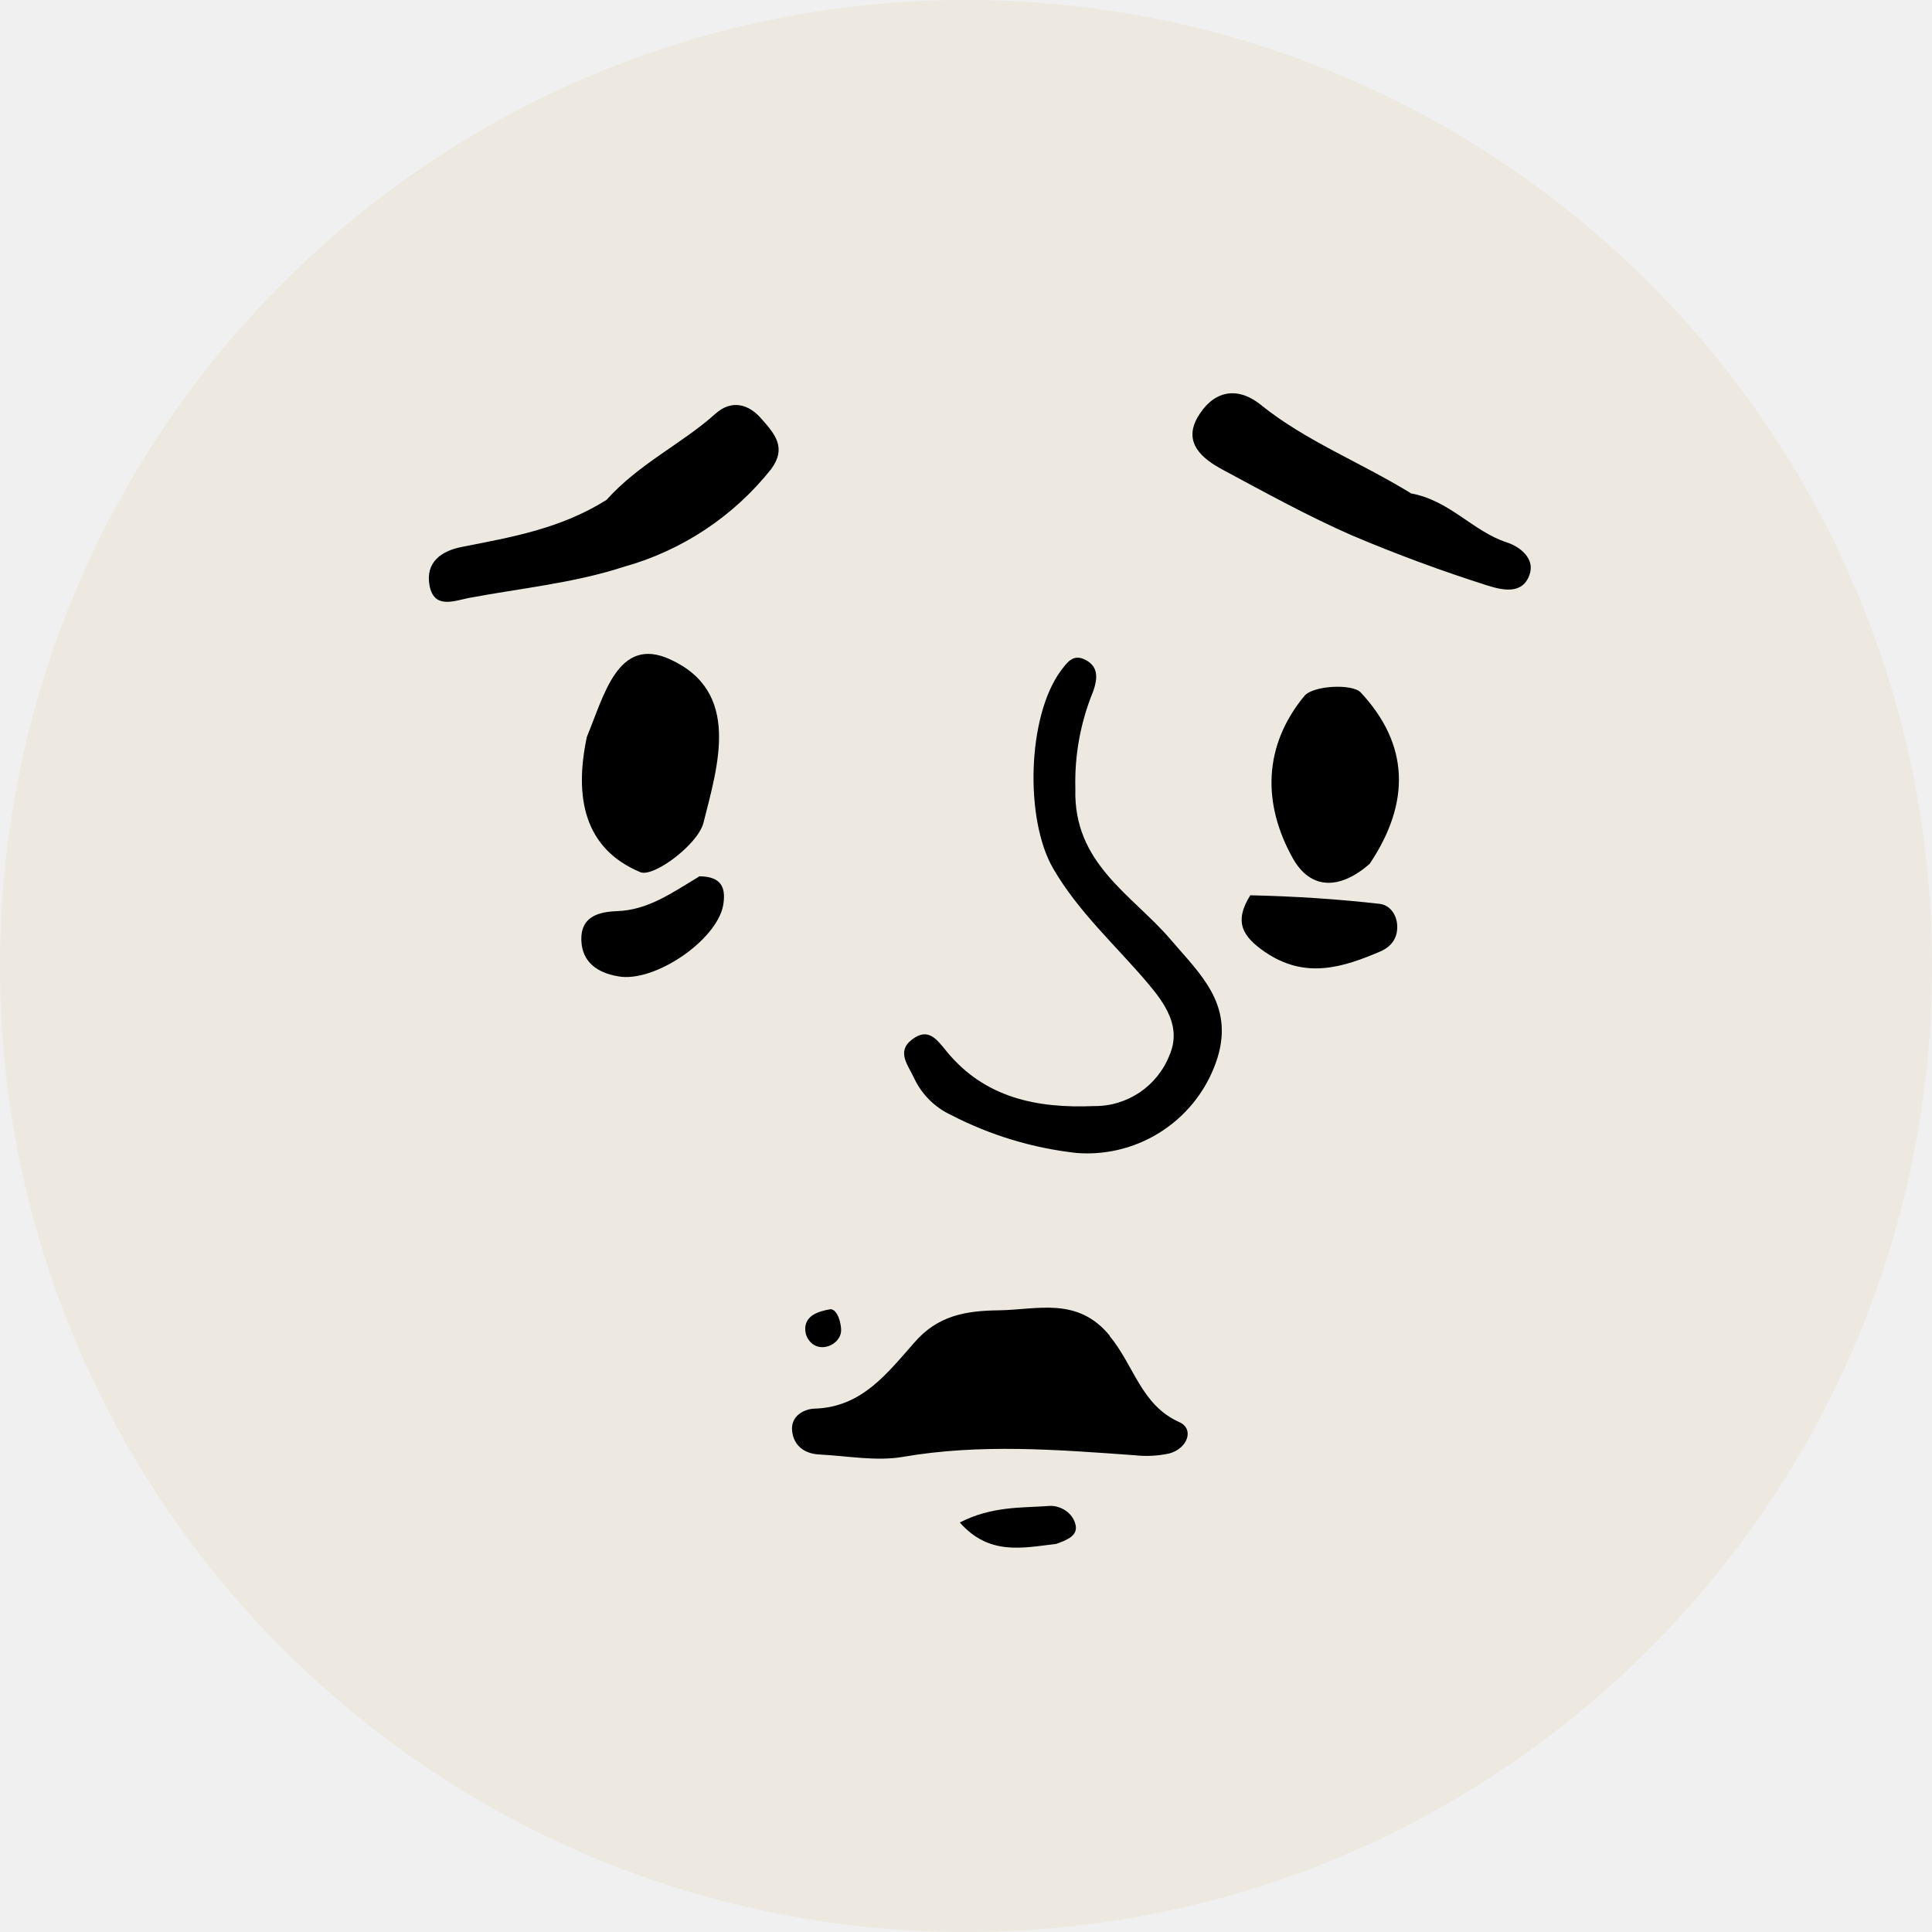
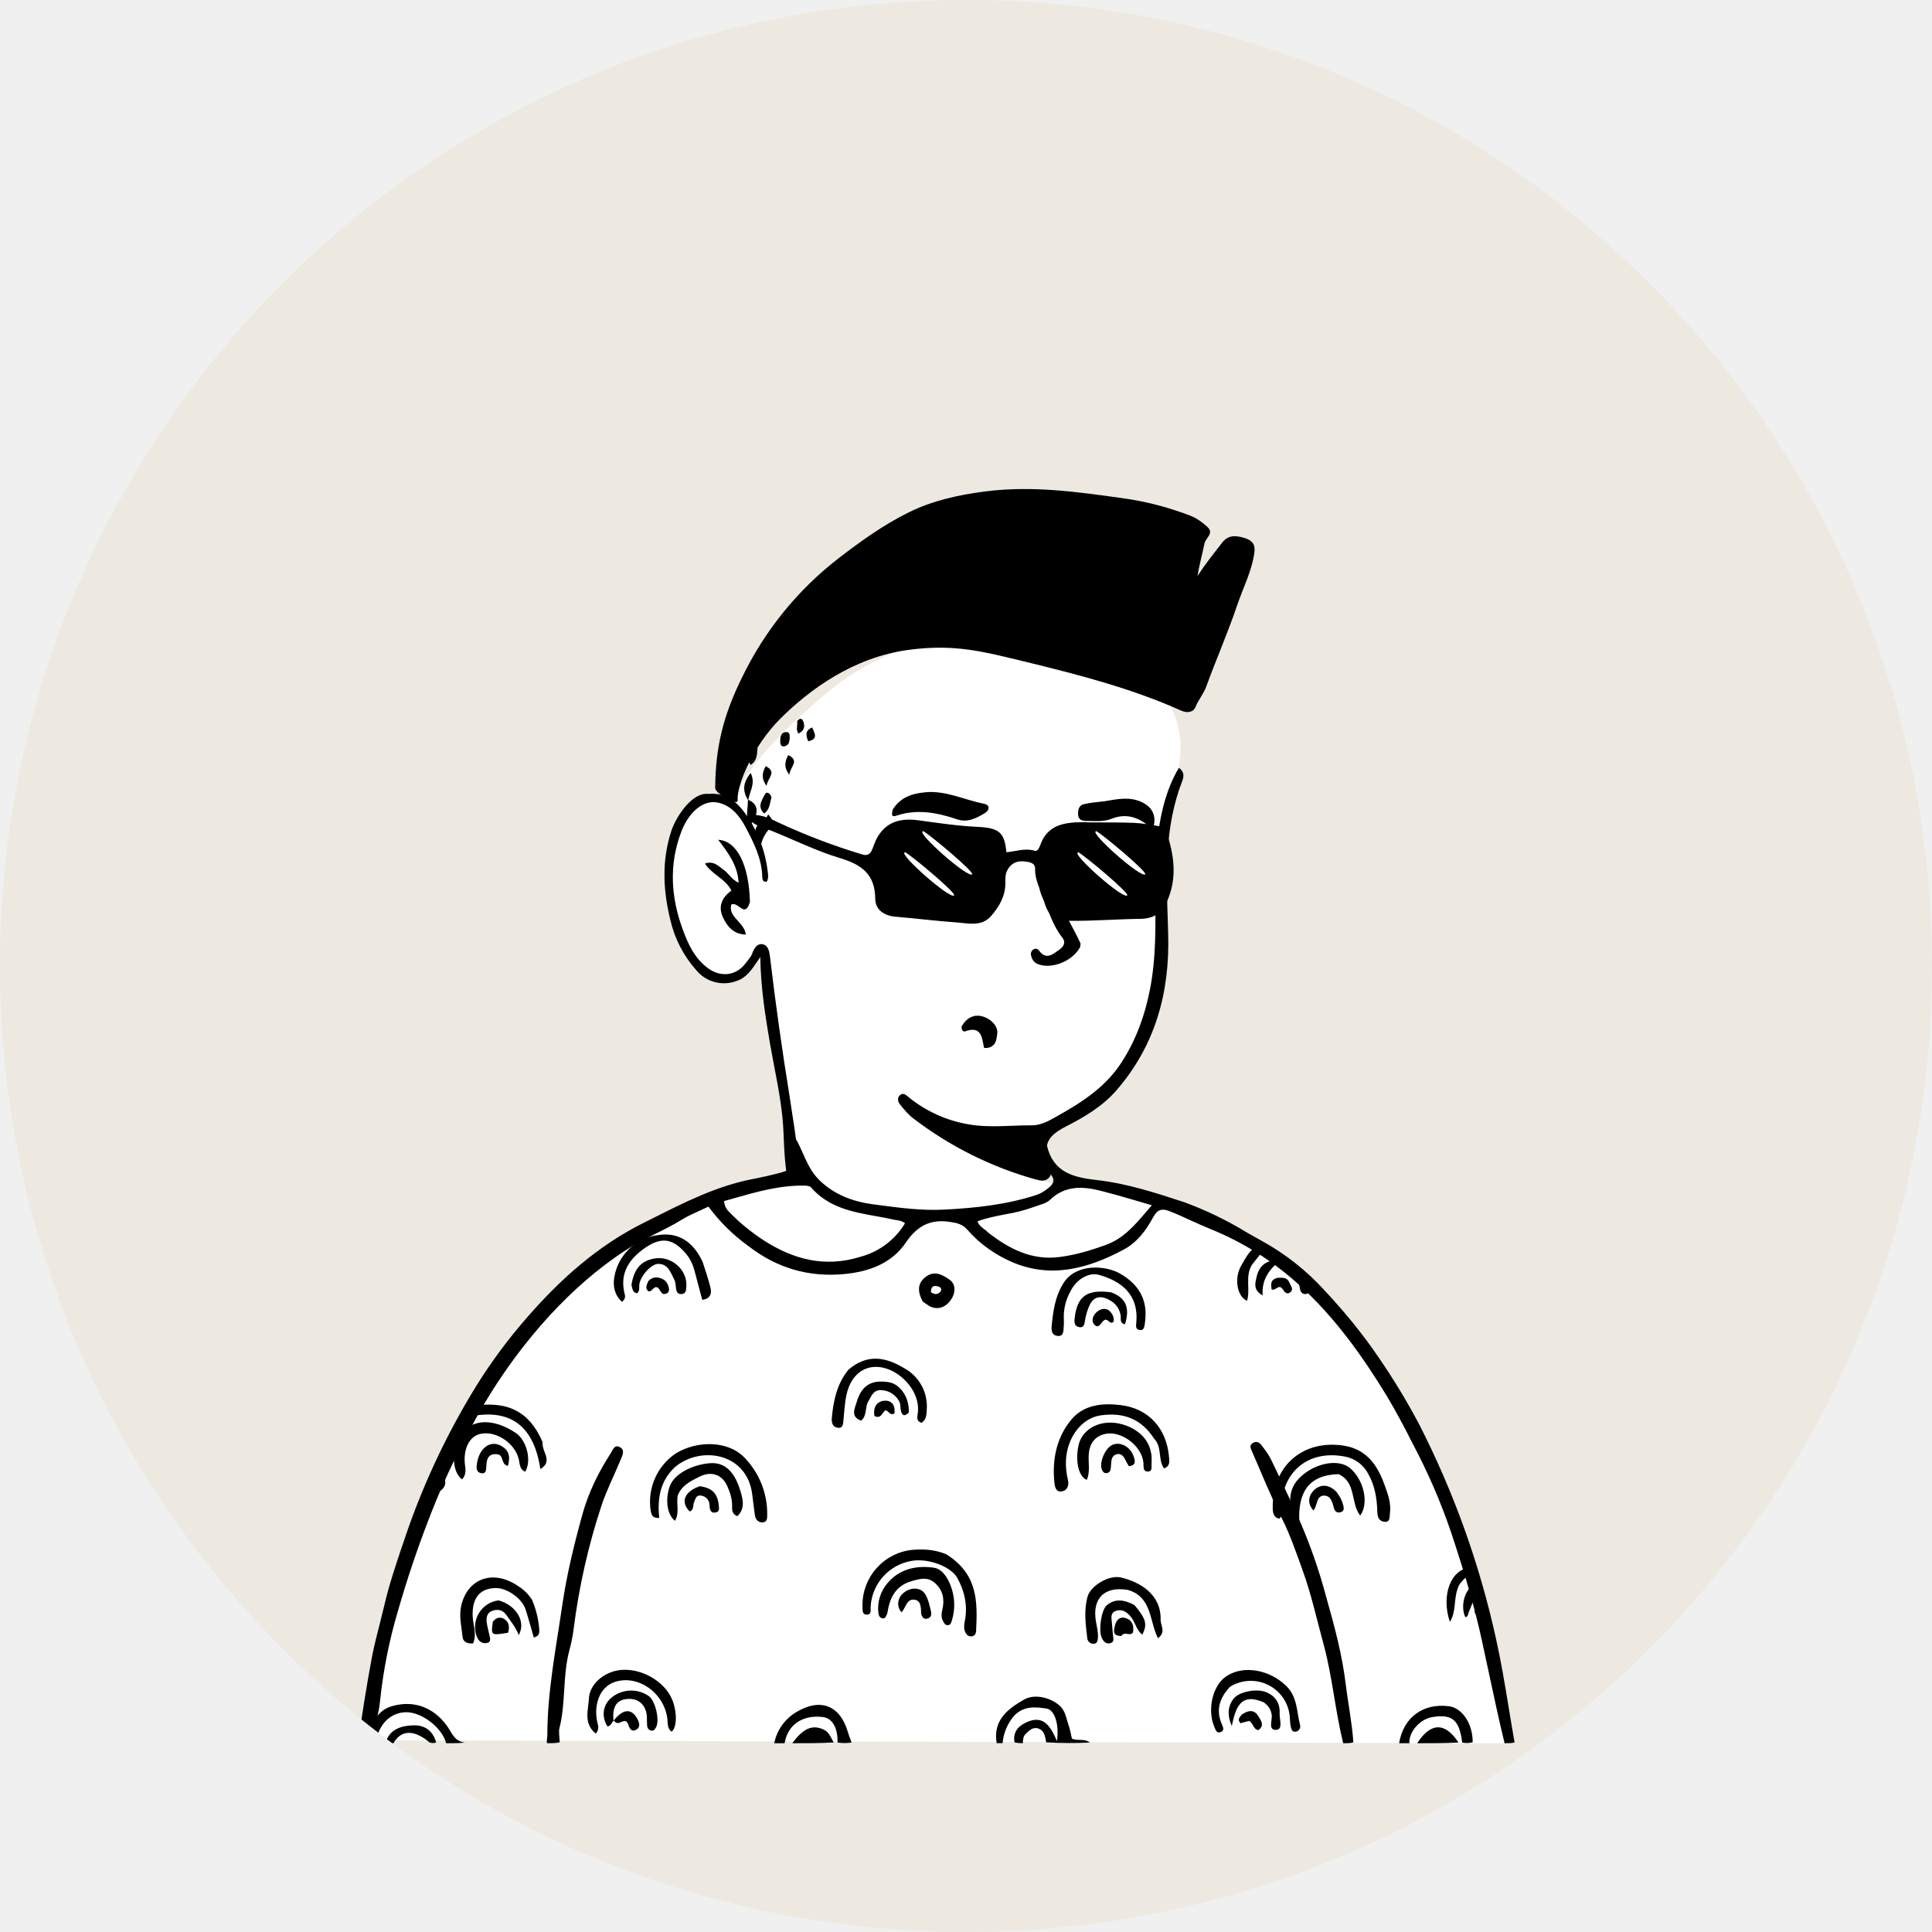
- <svg xmlns="http://www.w3.org/2000/svg" viewBox="0 0 560 560" fill="none" shape-rendering="auto" width="128" height="128">
+ <svg xmlns="http://www.w3.org/2000/svg" viewBox="0 0 1744 1744" fill="none" shape-rendering="auto" width="160" height="160">
  <mask id="viewboxMask">
-     <rect width="560" height="560" rx="280" ry="280" x="0" y="0" fill="#fff" />
+     <rect width="1744" height="1744" rx="872" ry="872" x="0" y="0" fill="#fff" />
  </mask>
  <g mask="url(#viewboxMask)">
-     <rect fill="#EDE9E0" width="560" height="560" x="0" y="0" />
-     <g transform="translate(136 328)">
-       <path d="M185.6 59.2c7.2 8.7 9.1 20 20.2 25 4.5 2 2.4 7.7-2.9 9.1a31 31 0 0 1-10.1.5c-22.4-1.6-44.7-3.4-67.2.5-7.7 1.3-16-.3-24-.7-4.3-.2-7.5-2.4-8-6.8s3.5-6.4 6.5-6.5c13.7-.4 21-10.2 28.8-19 6.8-8 15-9.4 24.8-9.5 11.1-.2 22.7-4 32 7.4ZM170.2 119.5c-10 1.2-19.5 3.4-28-6.2 9.4-4.8 17.9-4.2 26-4.8 3-.2 6.9 1.9 7.6 5.7.5 2.9-2.3 4.1-5.6 5.3ZM107.8 57.2c.3 4-5 6.8-8.2 4.4a5.4 5.4 0 0 1-2.2-4.4c0-3.9 3.8-5.1 7.2-5.7 1.3-.2 2.9 1.9 3.2 5.7Z" fill="#000" />
-     </g>
-     <g transform="translate(246 125)">
-       <path d="M65.7 103.7c-.6 21.6 16.4 30.6 27.5 43.5 8.5 10 18.5 18.7 13.7 34.4a39.6 39.6 0 0 1-40.8 27.6 104 104 0 0 1-36.4-11A22.2 22.2 0 0 1 19 187.6c-1.7-3.8-5.4-7.8-.5-11.4 4.6-3.4 7 0 10 3.7 11 13.3 26 16.4 42.6 15.7A23.2 23.2 0 0 0 93 180.8c3.6-8.3-1.6-15.2-6.3-20.8-9.3-11-20-20.5-27.4-33.2-8.3-14.2-7.6-44.1 2.2-57.4 1.9-2.5 3.6-5 7.2-3.1 3.8 2 3.4 5.5 2.2 9a69.3 69.3 0 0 0-5.2 28.4Z" fill="#000" />
-     </g>
-     <g transform="translate(-45 137)">
-       <path d="M407.4 122.5c13 .3 25.4 1.1 37.6 2.5 3 .4 5 3.3 5 6.7 0 3.3-1.7 5.6-4.7 7-11.2 4.8-22 8.2-33.7.2-6.5-4.5-9-8.7-4.2-16.4ZM247.6 117c7 0 7.8 3.8 7 8.5-2 10.2-20 22.4-30.4 20.5-5.9-1-10.5-4-10.7-10.5-.2-6.7 4.8-8.2 10.3-8.4 9-.3 15.8-5.2 23.8-10ZM215.1 76.6c5-12 9-29.4 24.1-22.5 20.7 9.4 13.9 30.7 9.7 47.4-1.6 6.3-14.5 15.9-18.3 14.3-16.3-6.8-19.2-21.7-15.5-39.2ZM442 113.4c-8.6 7.5-17 7.6-22.2-1.5-9-16-8.6-32.8 3.3-47.2 2.5-3 13.8-3.6 16.3-1 14 15 14.6 31.8 2.6 49.7Z" fill="#000" />
-     </g>
-     <g transform="translate(-45 137)" />
-     <g transform="translate(119 114)">
-       <path d="M56.8 30.9c9.5-10.6 21.8-16.2 31.6-25C93 1.8 98 3 101.8 7.5c3.8 4.3 7.3 8.3 2.7 14.5a83 83 0 0 1-42.7 28.3C47.4 55 32 56.5 17 59.3c-4.5.9-10.2 3.3-11.5-3.6-1.2-6.6 3.2-10 9.5-11.2 14.2-2.8 28.4-5.2 41.8-13.6ZM289.9 29c11.3 2 18 11 27.8 14.2 3.8 1.2 8.4 4.7 6.6 9.5-2.1 5.8-8 4.3-12.2 3a450.2 450.2 0 0 1-39.2-14.5c-12.8-5.6-25.1-12.4-37.4-19-6-3.2-11.6-7.8-7.4-15.2 4.2-7.3 11-9.5 18.3-3.7C259.4 13.8 275 19.8 290 29Z" fill="#000" />
+     <rect fill="#EDE9E0" width="1744" height="1744" x="0" y="0" />
+     <g transform="translate(174.4 174.4) scale(0.8)">
+       <g transform="translate(531 487)">
+         <path d="M554 727.7c-99.2 297-363.8 388.6-503.7 19.8-19.3-50.7 31-69.5 66.2-91.9 24.1-15.3 36.8-28.5 35.3-42.2-7-64.4-36.9-243.8-36.9-243.8l-3-5.8s.7-1.6-2.2 1.2c-3 3-9.9 34.2-37 34.2-24.5 0-49.2-10.9-61-86.3C7.2 285.6 9.6 214 40 201c12.5-5.3 24-7.2 35.2-.8 11.3 6.4-13-22 112-126C268.4 6.4 396.7-3.5 448.5 8 500.3 19.5 552 44.8 574.9 98.5c27.8 65-25.9 114.3-14 262.5-2.2 53.6.8 171.2-146.6 210.6-28 7.5-19.3 48.4 22.7 58.4 67 21 117 72.3 117 97.9" fill="#fff" />
+         <path fill-rule="evenodd" clip-rule="evenodd" d="m554 266.2.1-1.4c4.1-36.4 8.2-71.7 27.1-103.4 6.5 4.4 5.7 10 3.7 15.2-19.9 51.2-18 104.4-16.2 157.6l.4 14c2.1 66.4-14.5 126.8-58.7 177.5-15.4 17.6-35.8 29.8-56.5 40.3-21.4 11-25.9 20.1-19.2 43.6l.8 2.6c1.4 3.9 2.8 7.9-1 11.8-4.5 4.6-9.5 3.3-14.8 1.8l-.6-.1a406.4 406.4 0 0 1-137-68.3c-6-4.4-10.8-10.3-15.5-16.1l-.3-.4c-2.5-3-3-7.8.5-10.4 3.3-2.5 5.8-.5 8.7 1.8l1 .9a145.5 145.5 0 0 0 76.3 31.7c13.4 1.4 26.6.9 40 .4 7.4-.3 14.8-.6 22.3-.5 10.2 0 18.7-4.7 26.7-9.2l2.8-1.6c27.8-15.5 54.3-32.8 72.2-60.7 16.1-25 25.9-52.2 31.6-80.9 7.2-36.1 6.6-72.7 6-109.8-.3-12-.5-24.2-.5-36.4ZM50.6 190.8c21.9-1.7 34 11.2 44.3 26.3a140.4 140.4 0 0 1 22.4 61.5c.5 3.7 1 7.6-1.2 11.3-4.5.6-4.9-3-5-5.6-.5-20.7-9.7-38.7-18.9-56.1-6.6-12.5-16.2-24.6-31.4-27.6-17.2-3.5-33 12-40.8 32.2-14.5 37.6-12 74.6 1.4 111 5.8 15.9 13.1 32.1 27.8 43.2 14.8 11.3 32.7 9.3 43.6-5.7l2-2.5c2-2.6 4-5.1 5-8 2.1-5.8 5.4-11.2 11.3-10.4 6.8 1 8 8.3 8.7 14a3661 3661 0 0 0 22 156.7l5.9 38.8c2.6 17.1 5.6 41.7 3.6 52.1a28 28 0 0 0-.3 2.2c-.4 2.8-.6 5-4.2 5.5-4.9.8-7-2-7.7-6.4-2.3-17-3-23.6-4-49.6-.9-25.2-5.6-50-10.4-74.9l-5-27c-5.2-30.8-10.3-62-10.8-97l-2 3c-7.6 11.3-13.7 20.5-24.5 24a40.5 40.5 0 0 1-46.1-12.5 127.8 127.8 0 0 1-28.8-55.8c-8.4-34-9.9-67.1.9-100.6 5.2-16.1 23.7-44.7 42.2-42Zm34.6 127.5c4.4 3.2 8.4 6 12-5.4-1.1-42.2-14.7-69.2-35.8-70.3 11.2 14.6 22 28.8 23 48.5a32.3 32.3 0 0 1-10.7-8.8c-2-2.2-4-4.4-6.5-6l-3-2.4c-4.8-3.6-9.7-7.4-17.8-4.5 3.8 5.8 9 10 14.3 14 6 4.7 12 9.3 15.6 16.5-10.6 7.7-15.2 17.7-9.7 29.9 4.8 10.5 11.9 19.2 25.9 19.8-.6-6.3-4.7-10.9-8.8-15.4-5-5.4-9.7-10.6-7.5-18.6 3.2-1.5 6.2.7 9 2.7Z" fill="#000" />
+       </g>
+       <g transform="translate(178 1057)">
+         <path d="M1308 692 16 688.7S53.7 481.5 111.3 360C237.7 93.7 491.2 44.3 513.3 56.7c32 18 62.4 40.7 152 40.7 91.4 0 149.3-39.5 149.3-39.5s135.8 32.3 201.4 69.5c83.4 47.4 177.7 187 221 295.9 46.2 115.6 71 268.7 71 268.7Z" fill="#fff" />
+         <g fill="#000">
+           <path d="M728.6 692c-4.3-25.7 12-38.5 31-49.3 10.9-6.2 27.6-3.2 39 6 7.7 6 8.4 15.2 11.3 23.4 1.7 4.7 2.4 9.8 3.6 14.7 6.4 3 13.7-.6 20.2 4.4a455 455 0 0 1-49.2-.2c-1.3-7.2-2.2-13.2-8.8-15.6-6.1-2.1-10.4 2.2-14.3 6-2.9 2.7-3.1 6.7-3.3 10.6-3.2 0-6.3-.3-9.4-1-2-12.7 5.2-19 14.4-23 18.2-8 26.4 4.7 33.5 21.6 2.8-18.8-2.6-35.2-11.6-36.7-12.8-2-25.8-3.2-36.6 8a54.2 54.2 0 0 0-13.1 31h-6.7ZM1182.7 692c4.9-29.4 27.1-45.5 56.5-41.7 14.7 2 26.7 19.7 26.5 40.6a25 25 0 0 1-11.8.3c-3.2-25.6-11.3-32.4-33.8-28.7-14 2.3-26.6 16.8-25.8 29.5h-11.6ZM477.6 692a53 53 0 0 1 24.2-34.7c27.4-16.8 50-8.6 59 22.3 1 3.6 2.5 7.1 4.1 11.6-5.2.8-10.6.8-15.9 0 .6-15.7-5.5-27.3-16.1-28.7-19.8-2.7-39.5 5.7-43.6 29.5h-11.7ZM107.4 692c-4.3-17.2-27.2-35.2-45.3-35-17.4.4-30.5 13-34.2 34-2.1 1-4 1-6.9 1 .4-23 9.3-37.2 25.2-41.8 24.3-7 46.6.9 62 22 5.5 7.3 8.1 17.8 20.4 19-6.3.8-13.2.8-21.2.8Z" />
+           <path d="M498 692c12.7-17.4 23.2-21.3 35.8-15.2 6.1 3 7.4 8.8 11 14.3-15 .9-30.3.9-46.8.9ZM1203.1 692c15.3-23.6 31.4-24 46.6-.8-14.9.8-30.1.8-46.6.8ZM38.8 692c4.6-15.7 17.4-19.8 32-20.2 12.6-.2 21.4 5.9 25.4 19.2-2 1-3.9 1-7.3.3-17.6-15-32.3-14.6-41 .7h-9ZM671.6 478.7c35.7 22.3 35.5 53.2 33.8 86.4-.1 3.3-1.5 5.9-5 6.3-3.4.3-5.7-1.6-7.1-4.4-2-4-1.5-8.2-.7-12.5 3.5-17.5 0-33.8-8.5-49.2-7.2-12.6-32.2-22.1-50.7-19.2a55.6 55.6 0 0 0-47 52c-.2 3.5 1.3 8.9-4.4 8.8-5.3 0-4.6-5.1-4.8-8.8a62.8 62.8 0 0 1 56.2-64.3c12.7-1 25.3-.4 38.2 4.9ZM906.3 348.4c-14.8-23-35.3-30-60.6-26.3-20.7 3-37.3 24-38.9 50-.4 7.6.4 15.3 2.2 22.7 1.5 6.1-.6 12-6.9 13-6.8 1.2-7.9-5.4-8.4-10.3-2.6-26 2.6-50.8 19.2-70.7 14-16.8 35-18.9 55.8-16.3 31 3.7 52 26 54.5 59.7.3 4.6.8 9.5-5.8 11.7-7-9.8-1.8-23.7-11-33.5ZM365.6 380.4c-17.1 16-20 36.2-17.7 57.4-8.2.6-8.9-4.2-9.7-8.1a66 66 0 0 1 28.6-64.9c24.2-14.5 57.4-14 75.7 3.4a90.8 90.8 0 0 1 27.2 66.4c0 3.9-.2 8.2-5.5 8.2-5 0-7.7-3.5-8.4-8.1-1.2-8-2-16-3.1-24.1-6-46-57.7-54.8-87.1-30.2ZM1172.3 432.6c-.2 5.5-.2 10.3-6.5 9.5-6.5-.9-7.5-6.2-7.7-11.5-.4-15-2.8-29.4-10.3-42.7a37.5 37.5 0 0 0-25.5-19.2c-43.7-8.9-73 19.5-72.1 58.6 0 3.7 1.4 7.7-2.6 11.3-6.9-1.2-7.5-7.4-7.5-12.3-.6-48.8 35.7-77.3 80.7-70 25.6 4.2 37.8 22.6 45.5 44.3 3.4 9.6 7.7 20 6 32ZM561.1 270.8c20.9-18.4 42-14.7 62.6-2.3a49.1 49.1 0 0 1 26 47.5c-.3 5.4-.4 11.1-6 14.5-6.3-2.3-4.6-7-4-11.6 3.4-28.6-30.3-58.8-57.3-50-13.2 4.5-20.7 17-23.5 31-1.8 8.7-2.1 17.7-3.1 26.6-.5 4.1 0 9.9-5.8 9.6-6-.3-8-5.3-7.4-11.2 1.8-19.2 5.5-37.8 18.5-54.1ZM204.3 530c4.2 10 7 20.7 8 31.6.5 5 1 9.3-6 11.1-3.1-11-6-21.5-9.3-31.8-4.2-12.7-21.6-24.6-34.3-24-17.3.6-25.9 11.2-25.4 30.8.2 10.4 5.2 20.7.5 31.7-6 .4-11.2-1.4-11.8-7.1-1.2-11.8-4.3-23.4-1.6-35.4 7-30.7 36-41.9 64.9-21.8a49.7 49.7 0 0 1 15 15ZM895.9 217.6c-.6 5-1.3 9.4-6.7 8-4.4-1.2-3.2-5.2-3-8.6 2.7-32.5-18.2-46.6-41.8-53.4-12-3.5-26.1 5.2-32.6 18.6a58.9 58.9 0 0 0-7.4 31.7c.2 3 .1 6-.2 9-.3 4.7-.2 10.2-7 9.5-6-.6-7-5.6-6.6-10.5 1.7-17.2 3.7-33.8 13.6-49.4 13.8-21.8 46.8-20 63.5-10.5 20.9 12 32 29.4 28.2 55.6ZM396.8 148.8c3.2 10.2 6.5 19.4 8.8 28.9 1.7 6.8.2 12.7-9.2 14l-8.8-33.1a48 48 0 0 0-9.7-19.1c-14.3-16.8-27-19.2-45.2-7-18.4 12.5-30 28.7-23.8 52.8.7 2.6.9 5-3 8.7-8.4-7.6-10.4-17.3-8.8-27.6a57.4 57.4 0 0 1 50.4-47.9c21.4-3 38.3 6.8 49.3 30.3ZM876.6 519c-26.6-4.5-40.6 9.8-35.9 36 1 5.9 2.5 11.6 2.2 17.6-.2 3.6-.8 7.4-5.3 7.2a7 7 0 0 1-6.8-6.5c-1.8-15.6-4-31.2.4-46.8 3.4-12.1 24-24.8 37.8-21.5 21 5 45.3 18.8 44.6 47.5-.2 6.6 6.5 14-3 21-9.8-19.2-6.5-46.6-34-54.5ZM357 664.1c-4-30.4-35.2-50.7-61-40.6-14.4 5.7-22 23.3-18.4 43 .8 4.5 3.5 8.9-1.3 14.6-14.2-11.2-8.5-26.6-7.8-39.4.7-16.4 17-30 34.6-32.2 24-3 51.3 12.5 59.7 34.1 5.4 13.8 5 31-1 35.3-4.9-3.4-4.2-8.8-4.8-14.8ZM991.9 628.3c-12 12.8-16.2 26.5-9.1 42.5 1.4 3.2 3 6.9-1.4 8.6-4.5 1.7-5.5-2-7-5.3-8.6-20-2.2-47.4 13.5-57.8 19.6-12.8 48.6-7.2 67.3 10.9 13 12.6 11.8 29.2 15.8 44.4a6 6 0 0 1-5.3 7.4c-3.8.4-4.7-3.2-5.3-6-.8-3.7-.8-7.6-1.1-11.4a44.2 44.2 0 0 0-67.4-33.3Z" />
+           <path d="M605.3 545.1c-1.4 3.2-1.9 6.2-5.2 6-3.6-.4-4.6-3.3-5-6.4a43.8 43.8 0 0 1 10.1-33.1C618.6 495.4 638 491 658 494c9 1.4 14.8 10.8 18 18.5a60 60 0 0 1 2 41.2c-.8 2.5-1.4 5-4.6 5.1-3.1.1-4-2.3-5.3-4.6-2.4-4.4-1.8-8.6-.7-13.4 2.5-10.9.8-21-7.9-29.1-8.5-8-17.6-5.3-27.2-2.5-17.5 5.2-24.3 18.1-27 35.8ZM368.6 412.8c-1.5 10 2.3 19.5-3 28.2-8.8-6.7-11.2-23.8-6-38.5 4.8-14.4 25.6-25 45.9-26.5 16.6-1.2 27.4 10.2 33.5 30 3.2 10.3 6.3 20.8-3 29.8-6.5-2.7-5.9-7.3-5.9-11.4 0-8-2.2-15.3-5.3-22.2-6-13.6-18.2-17.6-31.5-11-9.7 5-20 9.4-24.7 21.6ZM1114 388.4c-34 1-45.5 21.3-43.9 53.5a34.6 34.6 0 0 1-3.2-45.5c15.7-19.3 45.8-26.8 60.2-15 15.6 12.9 22 39.7 11.7 53.7-11.2-14.2-4-37.8-24.7-46.8ZM903.5 374.3c-.8 4.9 1.8 11.2-4.5 11.1-5.8 0-4.4-6.1-4.8-10.1-2-19.1-25.3-36.6-43.7-32.2-11.6 2.9-17.2 11.2-18 23-.7 9.6 1.9 19.4-2.2 28.7-9.3-3.6-13.2-21-9.3-39.1 3.6-16.7 21.4-28 42.4-25 19.3 2.8 41.6 16.6 40 43.6ZM129 380.3c.7 5.9-.2 10.3-3.6 14-11.7-8.4-12.4-34.2-1.4-50.3 12.3-18.2 36.5-19 61.9-2.2 12.4 8.3 18.3 31.3 10.7 43.8-6.7-2.7-6-9.4-7.4-14.7-4.5-17.4-24.7-31.2-42-28.2-13.6 2.2-21.5 18-18.2 37.6Z" />
+           <path d="M216.1 352c-.2 6.2 2.4 10.8 3.9 15.6 1.6 5.6 1.2 10.6-6.3 15-7-46.8-32-68.7-79-59.4-.6-9.3 4.3-12.2 9.6-12.7 31.1-3.1 56.2 5.3 71.8 41.4ZM884 536c13.3 15.8 14.8 21.7 9 33.5-7.2-5.3-7.9-14.7-13.6-20.9-4.8-5.3-9.6-8.3-16.4-5.9-6.4 2.4-4.8 8.2-4.4 13.2l1.2 13.9c.4 3.7 2 8.3-3.3 9.4-4.7 1-7.8-2.3-9.5-6.6-3.6-8.5-.3-31 5.8-36.2 9.7-8.2 20.2-6.2 31.3-.3ZM296.5 666.4c-2.4 2.1-3 6.3-7.1 6.6-6.8-10.9-5.3-23.4 3.6-31.6a34.9 34.9 0 0 1 43.1-2.6c7.4 5.4 12.4 27 8.3 35-1.3 2.2-2.5 4.6-5.7 3.9-2.8-.6-4.2-2.7-4.5-5.5-.2-3.3-.2-6.8-.3-10.2-.7-12.7-9.1-20.7-21-20-12.6.6-18.1 8-16.7 23.6l.3.8ZM629.5 318.8c-5.2 5.3-7.8 3.2-9-2.3-.7-3.3-.2-7-1.7-9.9a23.8 23.8 0 0 0-20.2-13c-9.3-.6-11.3 6.8-15 13-3.8 6.6-1 15.4-7.8 21.4-12.6-4.2-7.2-14-5.2-20.8 5.6-19.2 16.8-25.6 36.2-22.6 13 2.1 23.5 17.4 22.7 34.2ZM166.6 530.8c20 5.6 31.2 24.2 22.7 39.2-3.3-9-9-15.4-13.7-22.4-4.4-6.4-10.6-7.3-16.8-4.7-6 2.4-6.3 8.5-5.4 14.2.7 4.2 1.9 8.3 2.7 12.4.8 3.7 2.6 8.5-2.8 9.4-4.7.9-8.8-1.3-11-6.5a30.3 30.3 0 0 1 24.3-41.6ZM316.5 174.9c2.7-16.6 9.6-27.5 27-30 18.4-2.6 36.2 12.9 35 31.7-.3 4-.4 8.3-5.5 8.6-5 .3-6-3.6-6.4-7.8-.3-2.9-.4-6.1-1.8-8.6-4-7.7-6.8-17.5-17.7-17.7-8-.2-19.9 13-21.6 22.5-.7 3.5 1 7.7-2.6 10.7-5-.6-5.2-4.9-6.4-9.4ZM1029.6 645.7c-26.6-11.3-31.4 7.2-35.7 26.8-5.2-11.7-4.7-22 2-30.7 6.2-8.2 26.4-11.7 36.6-7.5 10.5 4.3 16 12.4 15.4 23.8-.4 6.6 4.2 18.4-3.8 18.8-9.8.6-4.1-11.1-5.2-17.3-1-6-3.8-10.2-9.3-14ZM857.7 183.2c16.8 6.2 21.5 17.5 15.7 36-6.4-1-4.3-6.5-4.9-10-1.7-9.3-7-14.9-15.2-18.6-9.7-4.3-16.5-1-20.4 8.3-2.3 5.4-3.9 11.1-4.8 17-.6 4.6-1.8 7.6-6.8 6.5-4.4-1-5.3-4.4-4.8-8.9 2.6-25.7 13.5-34 41.2-30.3ZM1016.5 152.4c-7.8 13.1-1.4 27.4-5.4 40.4-11.3-5-14.5-25-7.1-38.7 11.7-21.4 15.7-24.4 25.4-18l-13 16.3ZM643.4 546.3c-.2-7 0-14.6-6.7-16.1-9.7-2.1-10.5 9-15.4 14-6-6.4-4.7-16.4 2.4-22 8.3-6.7 19.7-6.3 24.5 2 3.4 5.7 4.7 12.6 6.3 19.1.7 2.8.4 6.3-3 7.7-3.7 1.5-6.5.4-8-4.7ZM877.8 379.4a82.1 82.1 0 0 1-4.6-8.3c-2-3.6-4.7-6.3-9-5.2-3.6.8-5.6 3.6-6.1 7.3-.4 3.3-.4 6.7-1 10a4.8 4.8 0 0 1-4.2 4c-3 .5-4.6-1.6-5.6-4-3.3-7.8 3.9-24.5 12-27.9 9-3.8 20 2 23.8 12.8 1.6 4.8 3.4 10.3-5.3 11.3ZM393.4 402c14.4 1.7 20.7 8.7 21.7 22.5.3 3.1.7 6.2-3.2 7-4 1-6.5-.7-7-5-.3-2.5-.2-5.3-1.2-7.5-1.8-4-5.8-6.6-10.1-6.5-4.2 0-4.9 4-6.3 7.1-1.7 3.6.1 8.9-5 10.9-10.6-10.3-6.4-22.3 11-28.4ZM1248.8 517.4c-4.6 12.5-1.5 25.9-8.8 37.7-10-29.2.2-61 25.8-61.8-2.5 10.2-13.8 13.7-17 24ZM1112.4 408.9c3.6 4.9 6 9.3 7.2 14.3 1 3.6 1.3 7-3.1 8.2-4 1-6.4-1.1-7.4-5-1.7-6.2-3.4-13.7-10.9-13.8-9.3 0-7.3 10.8-12.1 16.8-7.5-8.1-5.3-17 .2-22.6 7.7-7.6 17.5-7.2 26.1 2ZM166.8 366.2c-10.8-2-13.7 3.8-14 12.6-.3 4 .2 9.8-6.2 8.4-5-1-5.2-5.7-4.5-10.3 2.7-19.5 17.1-28.5 30.1-18.7 7.4 5.5 7 12.5 5 20.8-7.7-1.2-4.6-10-10.4-12.8ZM1045.8 147c.8.9 1.2 1.5 1 1.6-11 9.6-19.4 20.6-18 38.1-11-5.9-8.4-13.9-7.1-20 2.5-12.2 10-20 24-19.7ZM1261.2 544.3c-.8 3-1 5.2-3.8 5.4-5.5-11.7-1.3-29.4 8.5-35.8 2.7-1.8 5.5-2 7.8.9 2.2 2.7 2 5.6-.5 7.9-6.5 5.4-8.4 13.4-12 21.6Z" />
+           <path d="M869.2 571c-10.7 0-8.3-7-7-12.4 1.4-5.2 5.2-9.7 11.1-8 8.4 2.2 10.5 8.7 9.1 16.5-3.5 4.7-9.6-2-13.2 4ZM296.4 666.5c10.5-13.2 19.8-14.2 26.5-2.5 2.4 4.3 4.2 9.6-.7 12.5-5.8 3.6-8-1.4-9.5-6.3-.4-1-1.5-2-2.1-2.8-4.5-2.3-8.6 5.4-13.5-.4-.6-.6-.6-.5-.7-.5ZM160 555c4.5-5.8 9.5-5.7 13.9-2.5 5 3.6 5 9.2 3.4 14.8-19.4 3.2-19.4 3.2-17.2-12.2ZM1005.4 659.5c7.2-4.8 13.6-5.7 18.3 1.7 3.1 5 7.6 10.9.2 16-6.2-1-5.4-7.9-10.6-10.4l-9.5 2.6c-4-4-1.2-6.6 1.6-9.9ZM335.8 170.2c5-4.8 10-4.4 14.7-2.5 5 2 7.7 6.4 8.4 11.7.3 2.2-.9 4.4-3 5.2-6.5 2.6-6.4-5.2-10.3-7-4.6-1.4-5.4 5.1-9.9 4.5-4.2-3.4-2-7.3.1-12ZM850.1 214.5c-4 2.7-6 10.5-11.2 5.2-4.3-4.5-1.3-11 2.9-14.5 4.7-4 11-5 15.6.5 2 2.7 4.2 6.4 3 10.8-4.3 3.7-5.9-4.2-10.3-2ZM590.7 322.8c-1.8-10.3 3-17 11.9-17.3 8-.3 12 6 10.6 14.4-5.3 3-6.5-3.6-10.3-3.5-3.7 2.7-4.6 10-12.2 6.4ZM1045.4 166.8c6-.1 11.2-.7 13.6 5.7 1.2 3.4 5 6.8 1.3 10.3-4 3.8-7 0-9-3.1-4.3-6.7-7.9 2.4-12.5.2-.5-5.3-2-10.8 6.6-13ZM1082.8 176c0 5.2-1.6 9-6 9.2-4.9.1-5.8-4.4-6.4-8.2-.6-4-3.4-7.8-1.9-13.2 6.8 1.5 11.1 5.4 14.3 12.2ZM95.9 393.3c1.8-3.3 2.6-6.4 6.9-7 2.3 6.2 6.7 12.2.5 18.8-2 2.1-4.8 4.1-7.6 1.8-4.7-4-1-8.4.2-13.6ZM1269 537.6c9.3-7.8 10.2-7.2 14 9.3-4.6-1.5-8.7-.3-12.2 1.2-4-3-3-6.4-1.8-10.5Z" />
+         </g>
+         <path fill-rule="evenodd" clip-rule="evenodd" d="M1301.7 692c-6.3-26-11.8-51.9-17.4-77.9l-8.4-39c-8-36.6-18.6-72.3-30.1-107.6a677 677 0 0 0-42.2-102.8l-7.1-13.7a804.1 804.1 0 0 0-27.6-50.7c-27.6-45.3-58.4-88.3-97.4-124a336.4 336.4 0 0 0-102.8-65c-7-2.8-13.9-6-20.8-9.1-8-3.7-15.9-7.3-24.1-10.5-10.6-4-14.4-.7-18.9 7.3-8 14.7-18 28-33 36-40.4 21.6-82.6 33.2-127 13.6-18.3-8.1-35.3-20-48.8-35.4-6-7-12.2-8.3-20.5-9.5-22-3.3-36.8 4.7-49.3 23.1C610 151 584 160 556.6 162.6c-39.9 3.8-76-6.6-108.4-31.8a203.6 203.6 0 0 1-44.8-44.3l-9.7 4.5c-7 3.1-13.7 6.2-20 10-9.6 6-19.7 11-29.8 16-11.6 6-23.2 11.7-34.1 18.9-32 20.8-60 45.8-85.8 73.7a604 604 0 0 0-86.7 122.8 867.4 867.4 0 0 0-50 108.1 1213.2 1213.2 0 0 0-34.2 102 560 560 0 0 0-20.3 102.2c-.6 6.8-2.1 13.6-3.7 20.4-1.9 8.3-3.8 16.8-4.1 25.8-5.5 1-10.7 1-17 1 4.6-32.9 9.8-66 16-98.8 2.4-12 5.4-23.7 8.4-35.4l5.3-21.5c5.2-22.6 12.7-44.6 20-66.6l.1-.1.9-2.6a835.3 835.3 0 0 1 83.3-179c17-27.2 36.2-53 57.3-77 37.5-43 79.4-80.3 130.6-105.9l10.8-5.4c36.1-18.2 72.3-36.4 112.5-44.2 11-2.1 22.2-4.6 33-7.6 12.8-3.5 15.2-9.1 10.4-21.1l-1-2.2c-.7-1.6-1.5-3.3-1.7-5v-.4c-.6-3.6-1.3-7.8 3.8-8.9 4.3-1 5.5 1.6 7 5l.6 1.1c1.6 3.2 3 6.5 4.5 9.7 4.8 10.8 9.6 21.7 18.7 30.6 17 16.6 38 24.2 59.9 27.2l5.3.7c25 3.3 50 6.7 75.4 5.4 35.4-1.8 70.4-5.5 104.3-16.5 5.2-1.7 9.8-4.8 14.1-8.3 7-5.8 6.5-10.6.5-16.8-9-9.2-11-20.6-10.4-32.6 4-1.5 7.1-.5 7.7 1.8 7 30.4 29.7 36 56 39 34 3.8 66.4 14.3 98.9 25a399.8 399.8 0 0 1 71.4 34.6l18.7 10.5a271.8 271.8 0 0 1 67.1 53.2c22.8 24.3 44.1 50 62.7 77.6a762 762 0 0 1 45.1 74.5 1005 1005 0 0 1 86.8 242c5.7 25.4 10 51.3 14.3 77.5 2.2 13.2 4.3 26.4 6.7 39.7-3.2.9-6.7.9-11.3.9ZM575.3 143a84 84 0 0 0 49.9-37.7c-2.9-2.4-6-3-9.2-3.5l-3-.5c-6.5-1.5-13.2-2.7-19.9-3.9-27-4.8-54.1-9.7-74.2-32.8-1.4-1.5-4.7-1.7-7.1-1.8-27.6-.5-53.6 6.9-79.6 14.3l-11.3 3.2c.8 5.6 2.6 9 5.8 12.2 12 12.3 25.3 23.2 39.7 32.5 33 21 68.2 30.7 108.9 18Zm224.8.3c-31.6 4.3-57.3-9-81.2-27.6-1.6-1.7-3.3-3-5-4.2-3-2.4-5.7-4.5-6.9-8.4 10.1-3.8 20.7-5.8 31.2-7.9a178 178 0 0 0 33.2-8.6l5.3-1.8c4.4-1.4 8.8-2.8 11.9-5.8 16.8-16.2 36.3-15.6 56.5-10.6 13 3.3 26 7 39.6 11l19 5.6-5.6 6.5c-14.2 16.6-26.7 31.3-47 38.5-16.8 6-33.4 11-51 13.3Z" fill="#000" />
+         <path d="M1119.6 692c-9.1-36.9-12.1-74.7-22-111.2-7.7-28.1-13.9-56.8-23.8-84-7-19.4-13.7-39-23-57.8-12.7-25-23.1-51.2-34.4-77-1.3-3-2.9-6.3 1.3-8.8 4.3-2.6 7.4-.5 9.8 2.6 3.8 5 7.8 10.2 10.6 15.9 10 20.4 19.4 41.1 29.1 61.6A612.7 612.7 0 0 1 1101 529c9 31.6 17.5 63.6 21.5 96.6 2.6 21.4 7 42.7 8.6 65.4-3.3 1-6.8 1-11.4 1ZM221.2 692c-.6-3 .4-5.8.4-8.7 0-49.6 9.7-98 16.8-146.7 5.1-35 13.4-69 22.8-102.9 6.8-24.4 18-47.5 32-69 2.3-3.6 4-10 10-6.9 6.3 3.2 3.3 9 1.4 13.6-7.2 17.6-16 34.7-22 52.7a740.8 740.8 0 0 0-31.3 138.7c-1 8.5-2.8 16.8-5 25-7.5 28.5-3.8 58.4-11 87-1.2 4.7.2 10.1.2 16.2-4.5 1-8.9 1-14.3 1Z" fill="#000" />
+         <path fill-rule="evenodd" clip-rule="evenodd" d="M648.9 165.5c-9 6.6-10.5 15.7-3.6 28.3l4 2.7c2.3 1.5 4.3 3 6.5 3.6 9.5 3 17-2 21.6-9.1 4.7-7 5.5-16.9-1.9-22-7.3-5.1-16.6-10.9-26.6-3.5Zm5.4 17.4Zm0 0c3.8 2.8 7.6 3.4 10.9-.5a3.4 3.4 0 0 0-1.2-5.3c-4.4-1.6-9.2-2.6-9.7 5.8Z" fill="#000" />
+       </g>
+       <g transform="translate(266 207)">
+         <g fill="#000">
+           <path d="M323 464.2c.3-46.6 9.3-82.5 30.6-125.4a377 377 0 0 1 108-133.4c25.1-19.3 50.6-37.8 79.5-52.1 27.1-13.5 56.4-19.9 86.8-23.8 53-6.8 104.3.6 155.3 7.7 26 3.6 51.5 10.3 76 19.7 7.6 3 13.8 7.7 19.4 12.9 7.5 6.9-2.2 12.3-3.5 18.4-2.4 12.2-6 24.2-7.8 36.8 8.2-13 18-25.1 27.5-37.4 6.9-9 15-8.7 25.4-5.6 9.7 3 12.3 8 11.2 16.4-2.8 21-13 40.3-19.7 60.3-10.3 30.5-23.5 60.4-34.5 90.7-3 8.4-9 15.2-12.3 23.4-2.5 6.3-9.8 6.9-16.2 4-55-24.7-114.2-40.1-173.6-54.6-49.8-12-81.2-20.9-134-13.9-62 8.3-111.6 44.7-144.8 77.8-30.4 30.5-49 74.3-48 92 .5 7.1-25.3-7.6-25.3-13.9ZM369 517.5c-3.9-14.3 10.8-14.1 13.7-23.6 4.8 5.3 7.8 10.3 4 13.8a40.2 40.2 0 0 0-12.8 24.3c-5.9-4.4-4-9.4-5-14.5Z" />
+           <path d="M360.4 477.5c11.2 4.8 12.5 14.6 3 27.5-7.4-7.6-3.2-16.7-3.6-26 .3-1.3.6-1.5.6-1.5ZM386.5 474.9c-2 6.6-1.8 13.5-8.3 18-8.4-8.1-2-15.5 1-21.8 1.6-3.3 6-1.4 7.3 3.8ZM370.8 419.1c-.7 7.3-.5 14.8-8 19-6.6-12.3-5.2-17.7 6-20.3 1 0 1.6.9 2 1.3ZM360 477.8c-6.2-10.2-6-19.6 3-30.6 5.8 11.8-.8 19.9-2.4 29.4-.2 1-.5 1-.6 1.2ZM405.4 414.7c-5.3 4.6-9 2.7-9-2.6-.1-4 0-10.3 5.9-11 5.6-.7 4.8 4.4 4.7 8-.2 2-.7 3.8-1.6 5.6ZM380 439.5c13.4 6.8 2 13 1 22.3-6.5-8.9-4.7-15.4-1-22.3ZM405.5 427c13.4 6.7 2 12.9 1.1 22.2-6.6-8.9-4.8-15.4-1.1-22.3ZM415.5 388.5c4.3-4.8 6.3-1.6 7.3 1.7 1.7 5.5-.1 9.8-5.9 12.5-3.2-4.3-.7-9-1.4-14.2ZM428 411.4c-2.9-6.6-3.6-12 4.4-15.6 3 7 7 13.2-4.4 15.6Z" />
+         </g>
+       </g>
+       <g transform="translate(791 871)">
+         <path d="M101.4 93.5c-2.6-12.2-2.9-25.4-21.6-18.7-2.6.9-5-3.7-3.1-6.7 4.4-7 10.7-11.9 19.6-10.9 10.6 1.3 20.9 10.6 20 19.5-.7 8.1-2 17.4-14.9 16.8Z" fill="#000" />
+       </g>
+       <g transform="translate(653 805)" />
+       <g transform="translate(901 668)">
+         <path d="M99.8 182.6c-8.7 16.5-33.4 25.7-48.5 18.9-4.3-2-6.2-5.8-7-10-.5-2.7.9-5.3 3.3-6.5 4.6-2 5.8 2.3 8.6 4.8 7 6 13 .7 19-3.4 5.8-4 9.1-8.5 4.3-14.7-10.5-13.1-14.8-29.2-21.8-44-3.1-6.5-5-13.5-3.8-21 .5-3.3 1.9-5.5 5.6-5.6 2.8 0 5 .8 5.9 3.8 7.5 26.3 23.3 48.6 34.6 73.1.5 1 0 2.5-.2 4.6Z" fill="#000" />
+       </g>
+       <g transform="translate(610 680)">
+         <path d="M215.1 76.6c5-12 9-29.4 24.1-22.5 20.7 9.4 13.9 30.7 9.7 47.4-1.6 6.3-14.5 15.9-18.3 14.3-16.3-6.8-19.2-21.7-15.5-39.2ZM442 113.4c-8.6 7.5-17 7.6-22.2-1.5-9-16-8.6-32.8 3.3-47.2 2.5-3 13.8-3.6 16.3-1 14 15 14.6 31.8 2.6 49.7Z" fill="#000" />
+       </g>
+       <g transform="translate(610 680)">
+         <path d="M401.2 30c17.6.1 34.2-.2 50.6.5 9.6.4 19.2 2.3 28.7 3.8 3.4.6 6.2 2.3 7.5 6.1 8.7 25.6 12.5 51.2 1.5 77.2-5.7 13.7-14.6 21-30.8 21.2-26.3.3-52.7 2.5-79.1 2.2-17.3-.1-24.9-5.4-29.4-21.8C347 107 339.6 96 340 82.6c.3-7.3-6.8-8-12.2-8.6-9-1-15.7 2.5-19.6 10.8-2 4.4-1.8 9.2-1.8 13.9 0 14.5-6.9 26.2-15.8 36.6-10.8 12.7-25.9 8.5-39.6 7.5-22.8-1.6-45.6-4.5-68.4-6.4-12.7-1-23-7.7-23-20.4-.3-27.4-15.2-38.4-39.6-45.7-26.6-8-51.9-20.6-77.8-31-9.7-4-21-5.1-27.4-17.2 12.3-2.3 23.3 2 33.4 7a702 702 0 0 0 97 37.1c5.3 1.7 8.3-.4 10.4-4.5 2-4.2 3.2-8.8 5.3-12.9 9.5-18 24.6-24.3 47.4-21.2 22.2 3 44.4 6.4 67 7.4 25 1.2 30.1 7 32.3 28.6 10.5-.8 21-5 32-1.6 3.4 1 5.3-4 6.4-7 8-22.1 26.6-25 46.4-25.3 2.6 0 5.1 0 8.8.2Z" fill="#000" />
+         <path d="M193 63.5c-1-.3 1 0-.2.4-6.6 2 50.7 52.8 55.8 48.5 3-2.5-49.5-46.3-55.7-49ZM213.3 39.7c-.9-.3 1 0-.1.4-6.7 2 50.7 52.8 55.7 48.5 3-2.5-49.5-46.3-55.6-49ZM388.2 63.5c-.8-.3 1 0 0 .4-6.7 2 50.6 52.8 55.7 48.5 3-2.5-49.5-46.3-55.7-49ZM408.6 39.7c-.9-.3 1 0-.1.4-6.6 2 50.7 52.8 55.7 48.5 3-2.5-49.5-46.3-55.6-49Z" fill="#fff" />
+       </g>
+       <g transform="translate(774 657)">
+         <path d="M15 39C23.8 24.6 37 20.4 51.9 19c23.2-2.3 44 8.5 65.9 12.8 8 1.5 6.8 7.5 1.4 10.7-9.4 5.7-19.5 11-31.2 7-22.5-7.6-45.1-12-68.6-4.1-6.2 2-5-2-4.2-6.3ZM255 29c15-2.6 28.7-5.3 42.2 1.5 10.8 5.5 15 14 12.9 25.5-5 3.1-7.5-.4-10.6-2.5-11.6-7.9-23.9-10-37.3-4.6-9.3 3.7-19.2 2.4-29 2.4-4.7 0-8.4-1.8-8.7-7-.4-5.5.9-10.8 6.9-12 7.3-1.7 15-2.2 23.7-3.3Z" fill="#000" />
+       </g>
+       <g transform="translate(0 559)" />
    </g>
  </g>
</svg>
